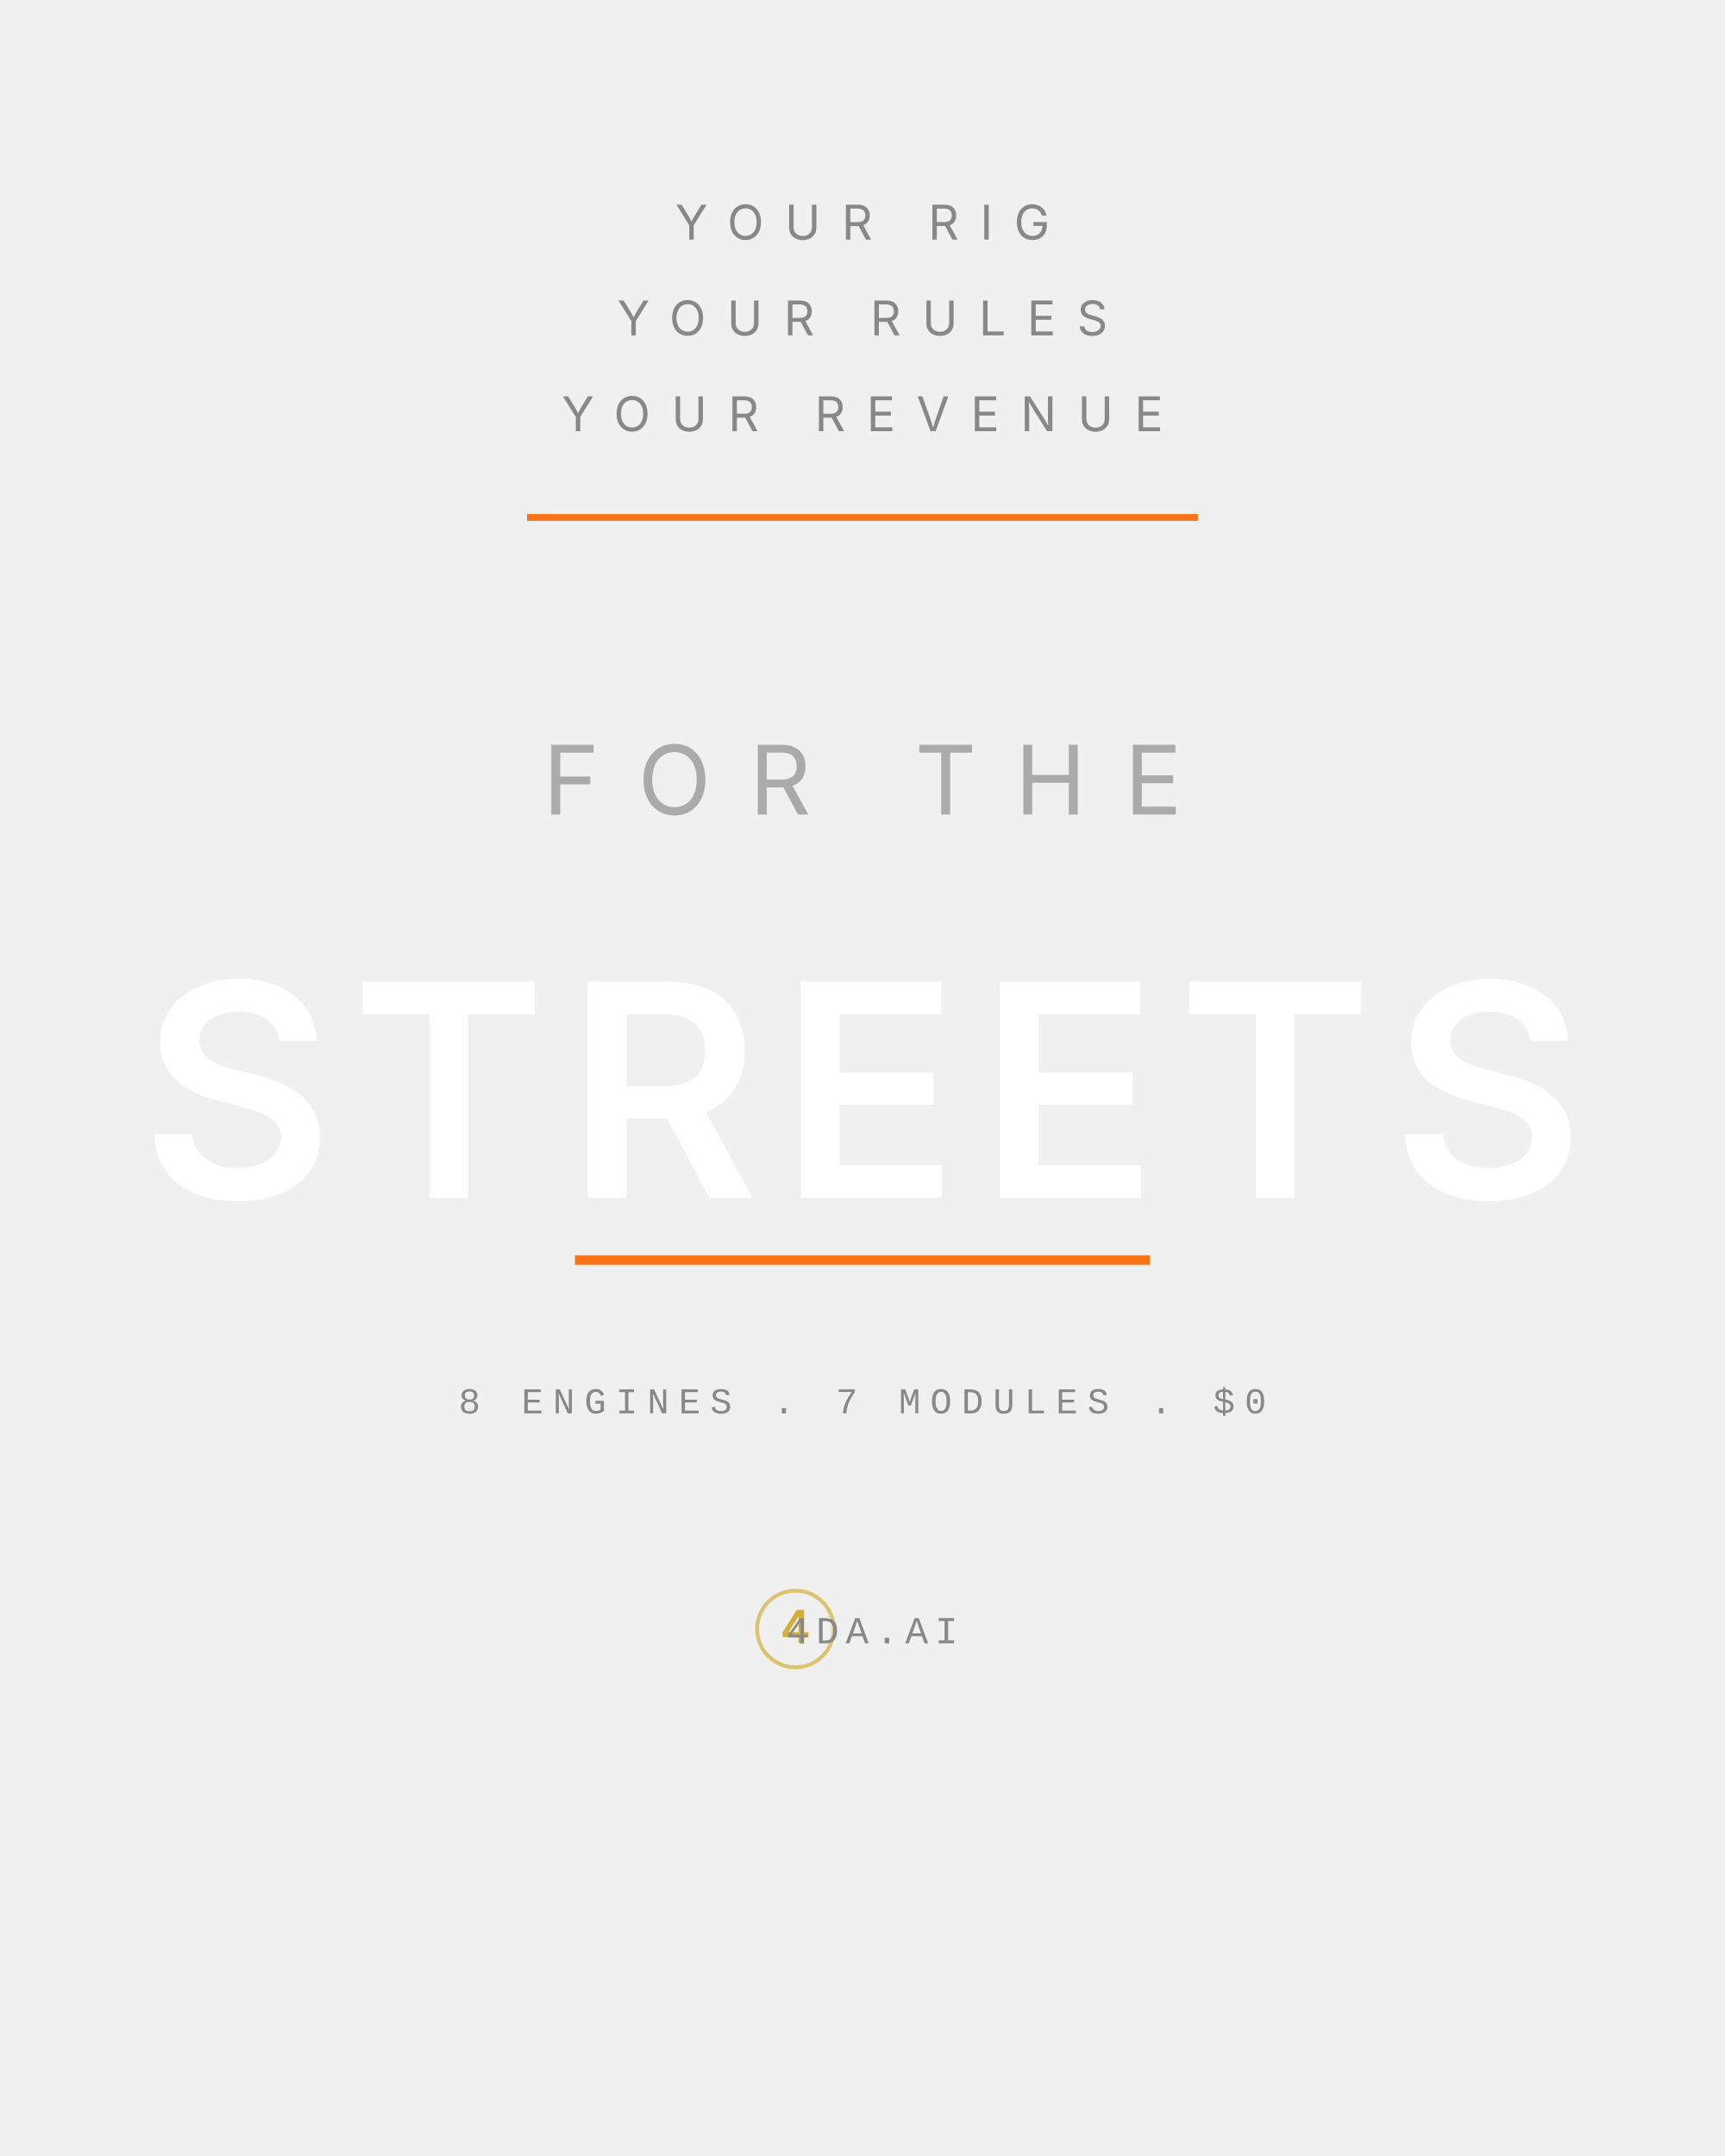
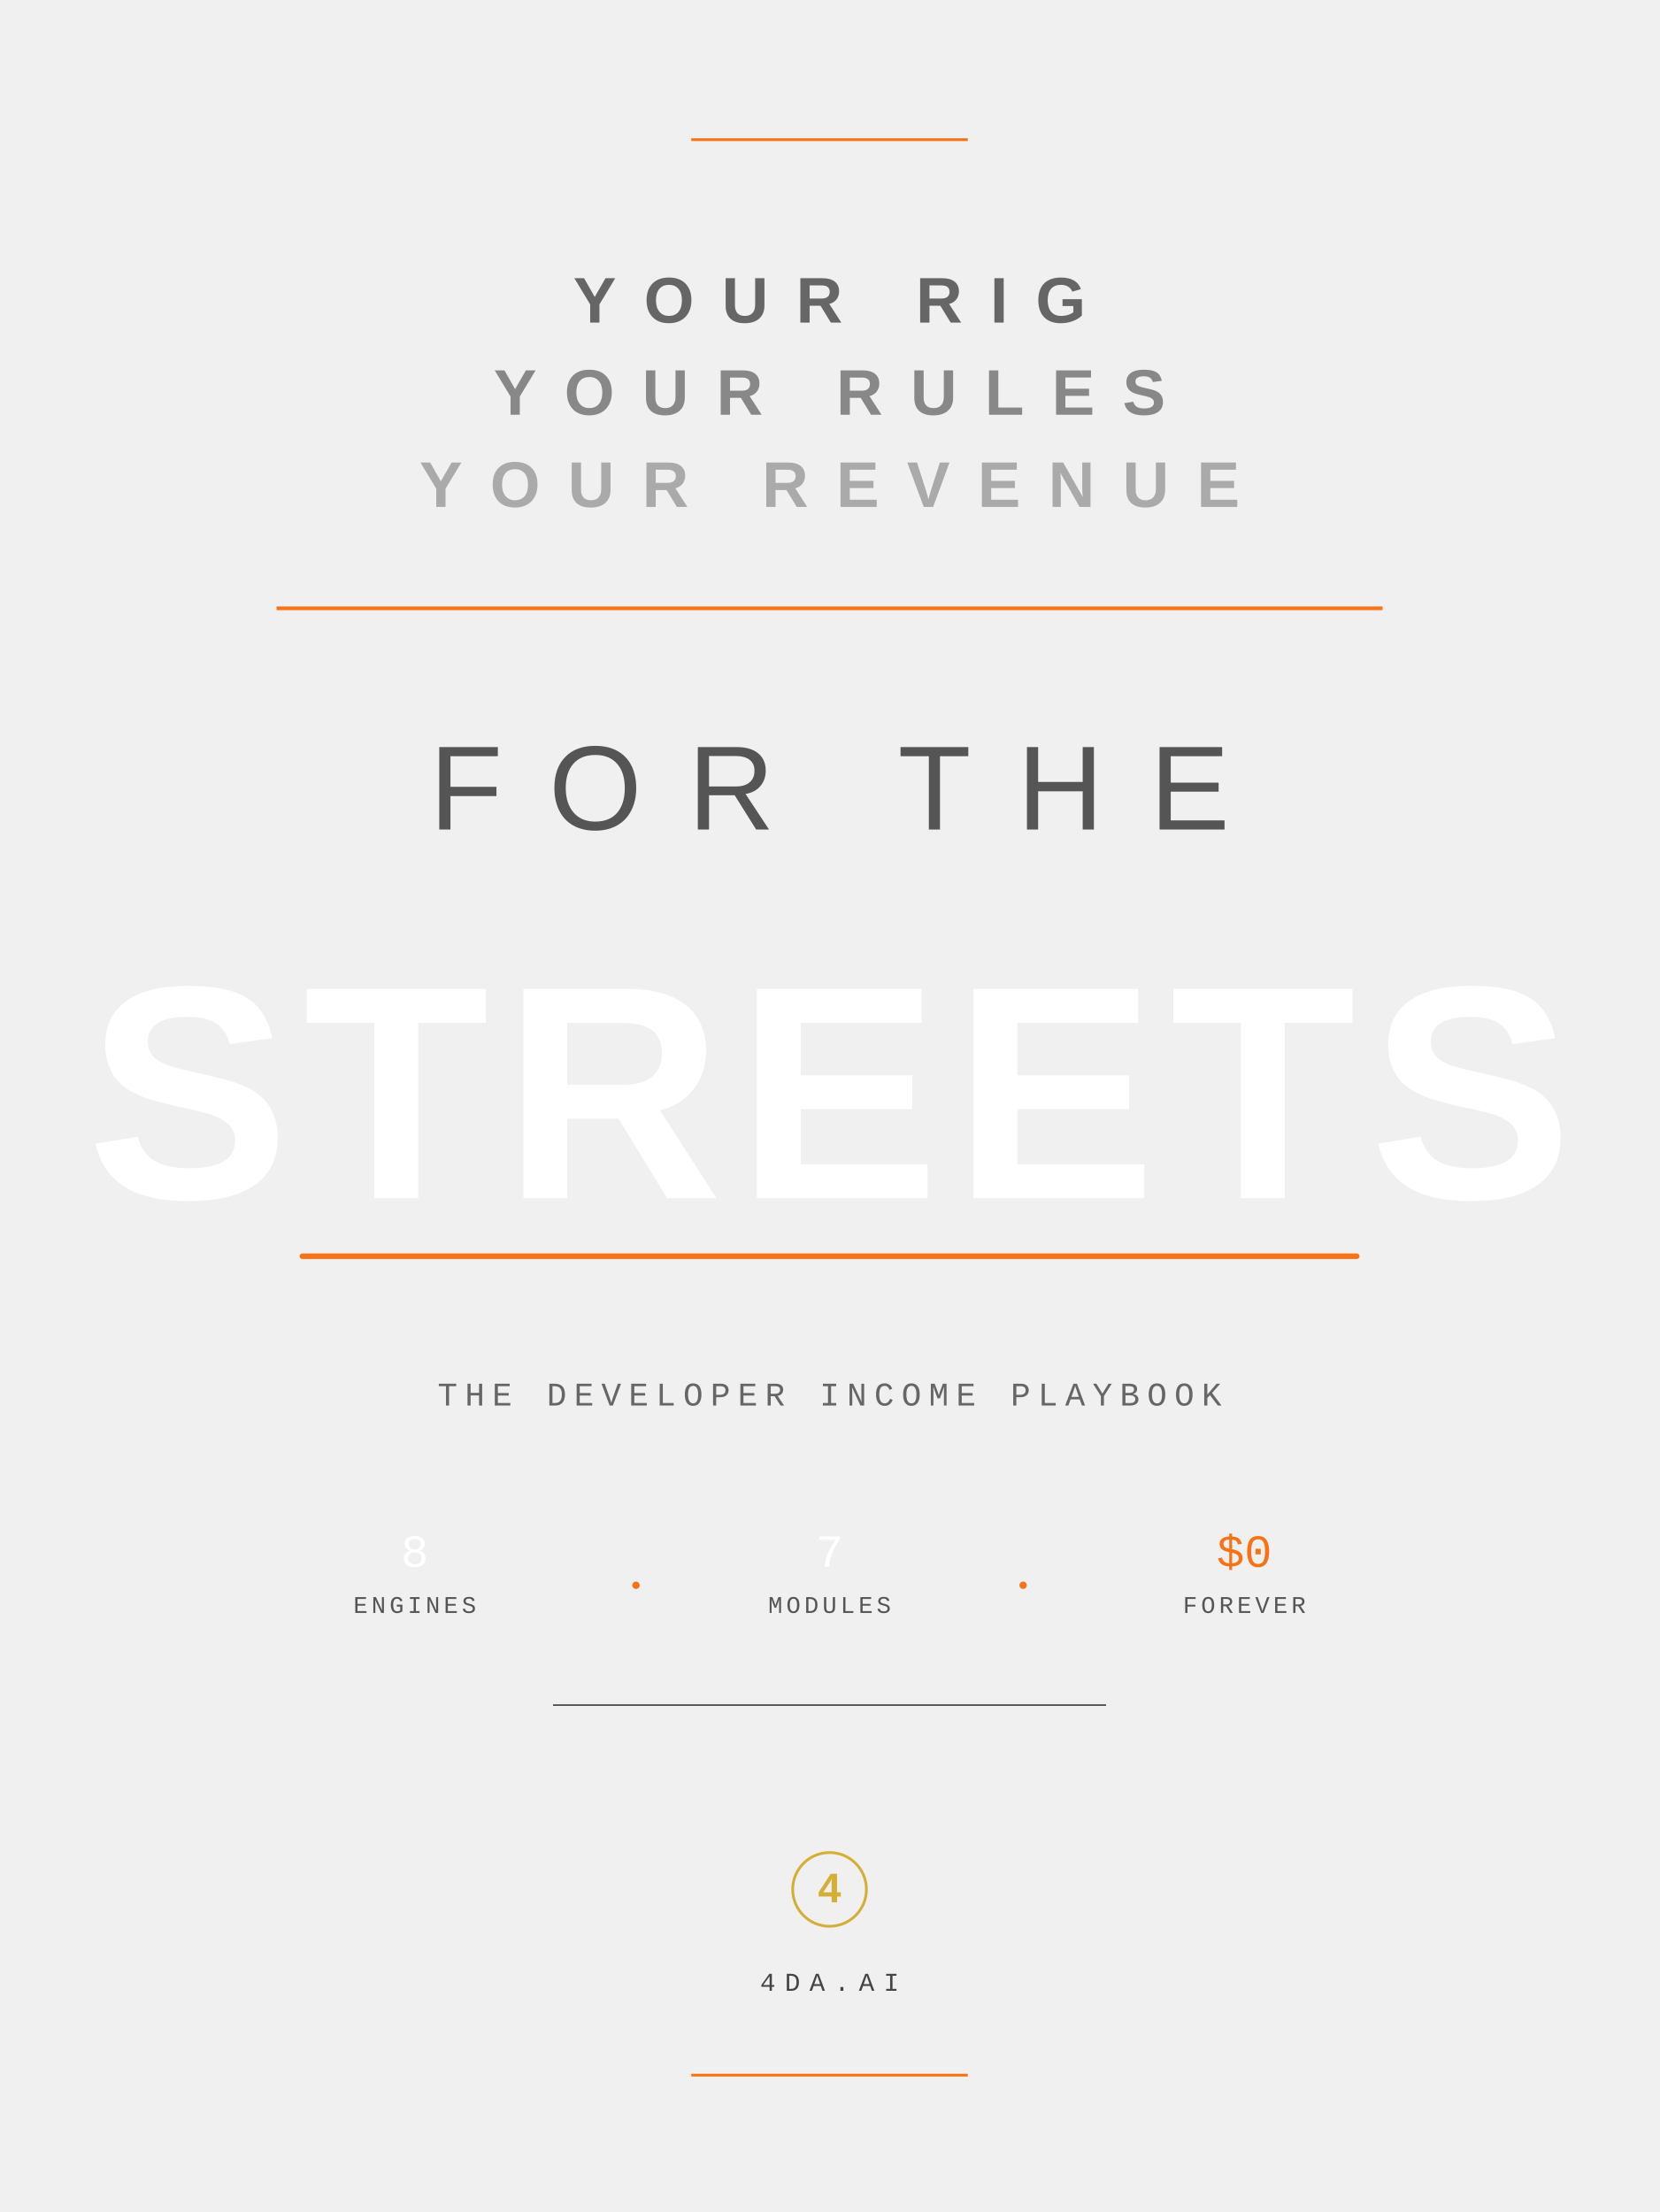
- <svg xmlns="http://www.w3.org/2000/svg" viewBox="0 0 3600 4500" width="3600" height="4500">
-   <text x="1800" y="500" text-anchor="middle" font-family="Inter, Helvetica, Arial, sans-serif" font-size="100" letter-spacing="44" fill="#888888">YOUR RIG</text>
-   <text x="1800" y="700" text-anchor="middle" font-family="Inter, Helvetica, Arial, sans-serif" font-size="100" letter-spacing="44" fill="#888888">YOUR RULES</text>
-   <text x="1800" y="900" text-anchor="middle" font-family="Inter, Helvetica, Arial, sans-serif" font-size="100" letter-spacing="44" fill="#888888">YOUR REVENUE</text>
-   <line x1="1100" y1="1080" x2="2500" y2="1080" stroke="#F97316" stroke-width="14" />
-   <text x="1800" y="1700" text-anchor="middle" font-family="Inter, Helvetica, Arial, sans-serif" font-size="200" letter-spacing="80" fill="#AAAAAA">FOR THE</text>
-   <text x="1800" y="2500" text-anchor="middle" font-family="Inter, Helvetica, Arial, sans-serif" font-size="620" font-weight="600" letter-spacing="40" fill="#FFFFFF">STREETS</text>
-   <rect x="1200" y="2620" width="1200" height="20" fill="#F97316" />
-   <text x="1800" y="2950" text-anchor="middle" font-family="'Courier New', monospace" font-size="76" letter-spacing="20" fill="#888888">8 ENGINES . 7 MODULES . $0</text>
-   <circle cx="1660" cy="3400" r="80" fill="none" stroke="#D4AF37" stroke-width="8" opacity="0.7" />
-   <text x="1660" y="3430" text-anchor="middle" font-family="Inter, Helvetica, Arial, sans-serif" font-size="96" font-weight="600" fill="#D4AF37">4</text>
-   <text x="1820" y="3430" text-anchor="middle" font-family="'Courier New', monospace" font-size="80" letter-spacing="14" fill="#888888">4DA.AI</text>
+ <svg xmlns="http://www.w3.org/2000/svg" viewBox="0 0 3600 4800" width="3600" height="4800">
+   <rect x="1500" y="300" width="600" height="6" fill="#F97316" />
+   <text x="1800" y="700" text-anchor="middle" font-family="Arial, Helvetica, sans-serif" font-size="140" font-weight="bold" letter-spacing="60" fill="#666666">YOUR RIG</text>
+   <text x="1800" y="900" text-anchor="middle" font-family="Arial, Helvetica, sans-serif" font-size="140" font-weight="bold" letter-spacing="60" fill="#888888">YOUR RULES</text>
+   <text x="1800" y="1100" text-anchor="middle" font-family="Arial, Helvetica, sans-serif" font-size="140" font-weight="bold" letter-spacing="60" fill="#AAAAAA">YOUR REVENUE</text>
+   <line x1="600" y1="1320" x2="3000" y2="1320" stroke="#F97316" stroke-width="8" />
+   <text x="1800" y="1800" text-anchor="middle" font-family="Arial, Helvetica, sans-serif" font-size="260" letter-spacing="100" fill="#555555">FOR THE</text>
+   <text x="1800" y="2600" text-anchor="middle" font-family="Arial Black, Arial, Helvetica, sans-serif" font-size="660" font-weight="bold" letter-spacing="30" fill="#FFFFFF">STREETS</text>
+   <rect x="650" y="2720" width="2300" height="12" rx="6" fill="#F97316" />
+   <text x="1800" y="3050" text-anchor="middle" font-family="'Courier New', monospace" font-size="72" letter-spacing="16" fill="#666666">THE DEVELOPER INCOME PLAYBOOK</text>
+   <g font-family="'Courier New', monospace" fill="#555555">
+     <text x="900" y="3400" text-anchor="middle" font-size="100" fill="#FFFFFF">8</text>
+     <text x="900" y="3500" text-anchor="middle" font-size="52" letter-spacing="8">ENGINES</text>
+     <circle cx="1380" cy="3440" r="8" fill="#F97316" />
+     <text x="1800" y="3400" text-anchor="middle" font-size="100" fill="#FFFFFF">7</text>
+     <text x="1800" y="3500" text-anchor="middle" font-size="52" letter-spacing="8">MODULES</text>
+     <circle cx="2220" cy="3440" r="8" fill="#F97316" />
+     <text x="2700" y="3400" text-anchor="middle" font-size="100" fill="#F97316">$0</text>
+     <text x="2700" y="3500" text-anchor="middle" font-size="52" letter-spacing="8">FOREVER</text>
+   </g>
+   <line x1="1200" y1="3700" x2="2400" y2="3700" stroke="#333333" stroke-width="3" />
+   <g transform="translate(1800, 4100)">
+     <circle r="80" fill="none" stroke="#D4AF37" stroke-width="6" />
+     <text x="0" y="28" text-anchor="middle" font-family="Arial, Helvetica, sans-serif" font-size="90" font-weight="600" fill="#D4AF37">4</text>
+   </g>
+   <text x="1800" y="4320" text-anchor="middle" font-family="'Courier New', monospace" font-size="56" letter-spacing="20" fill="#444444">4DA.AI</text>
+   <rect x="1500" y="4500" width="600" height="6" fill="#F97316" />
</svg>
